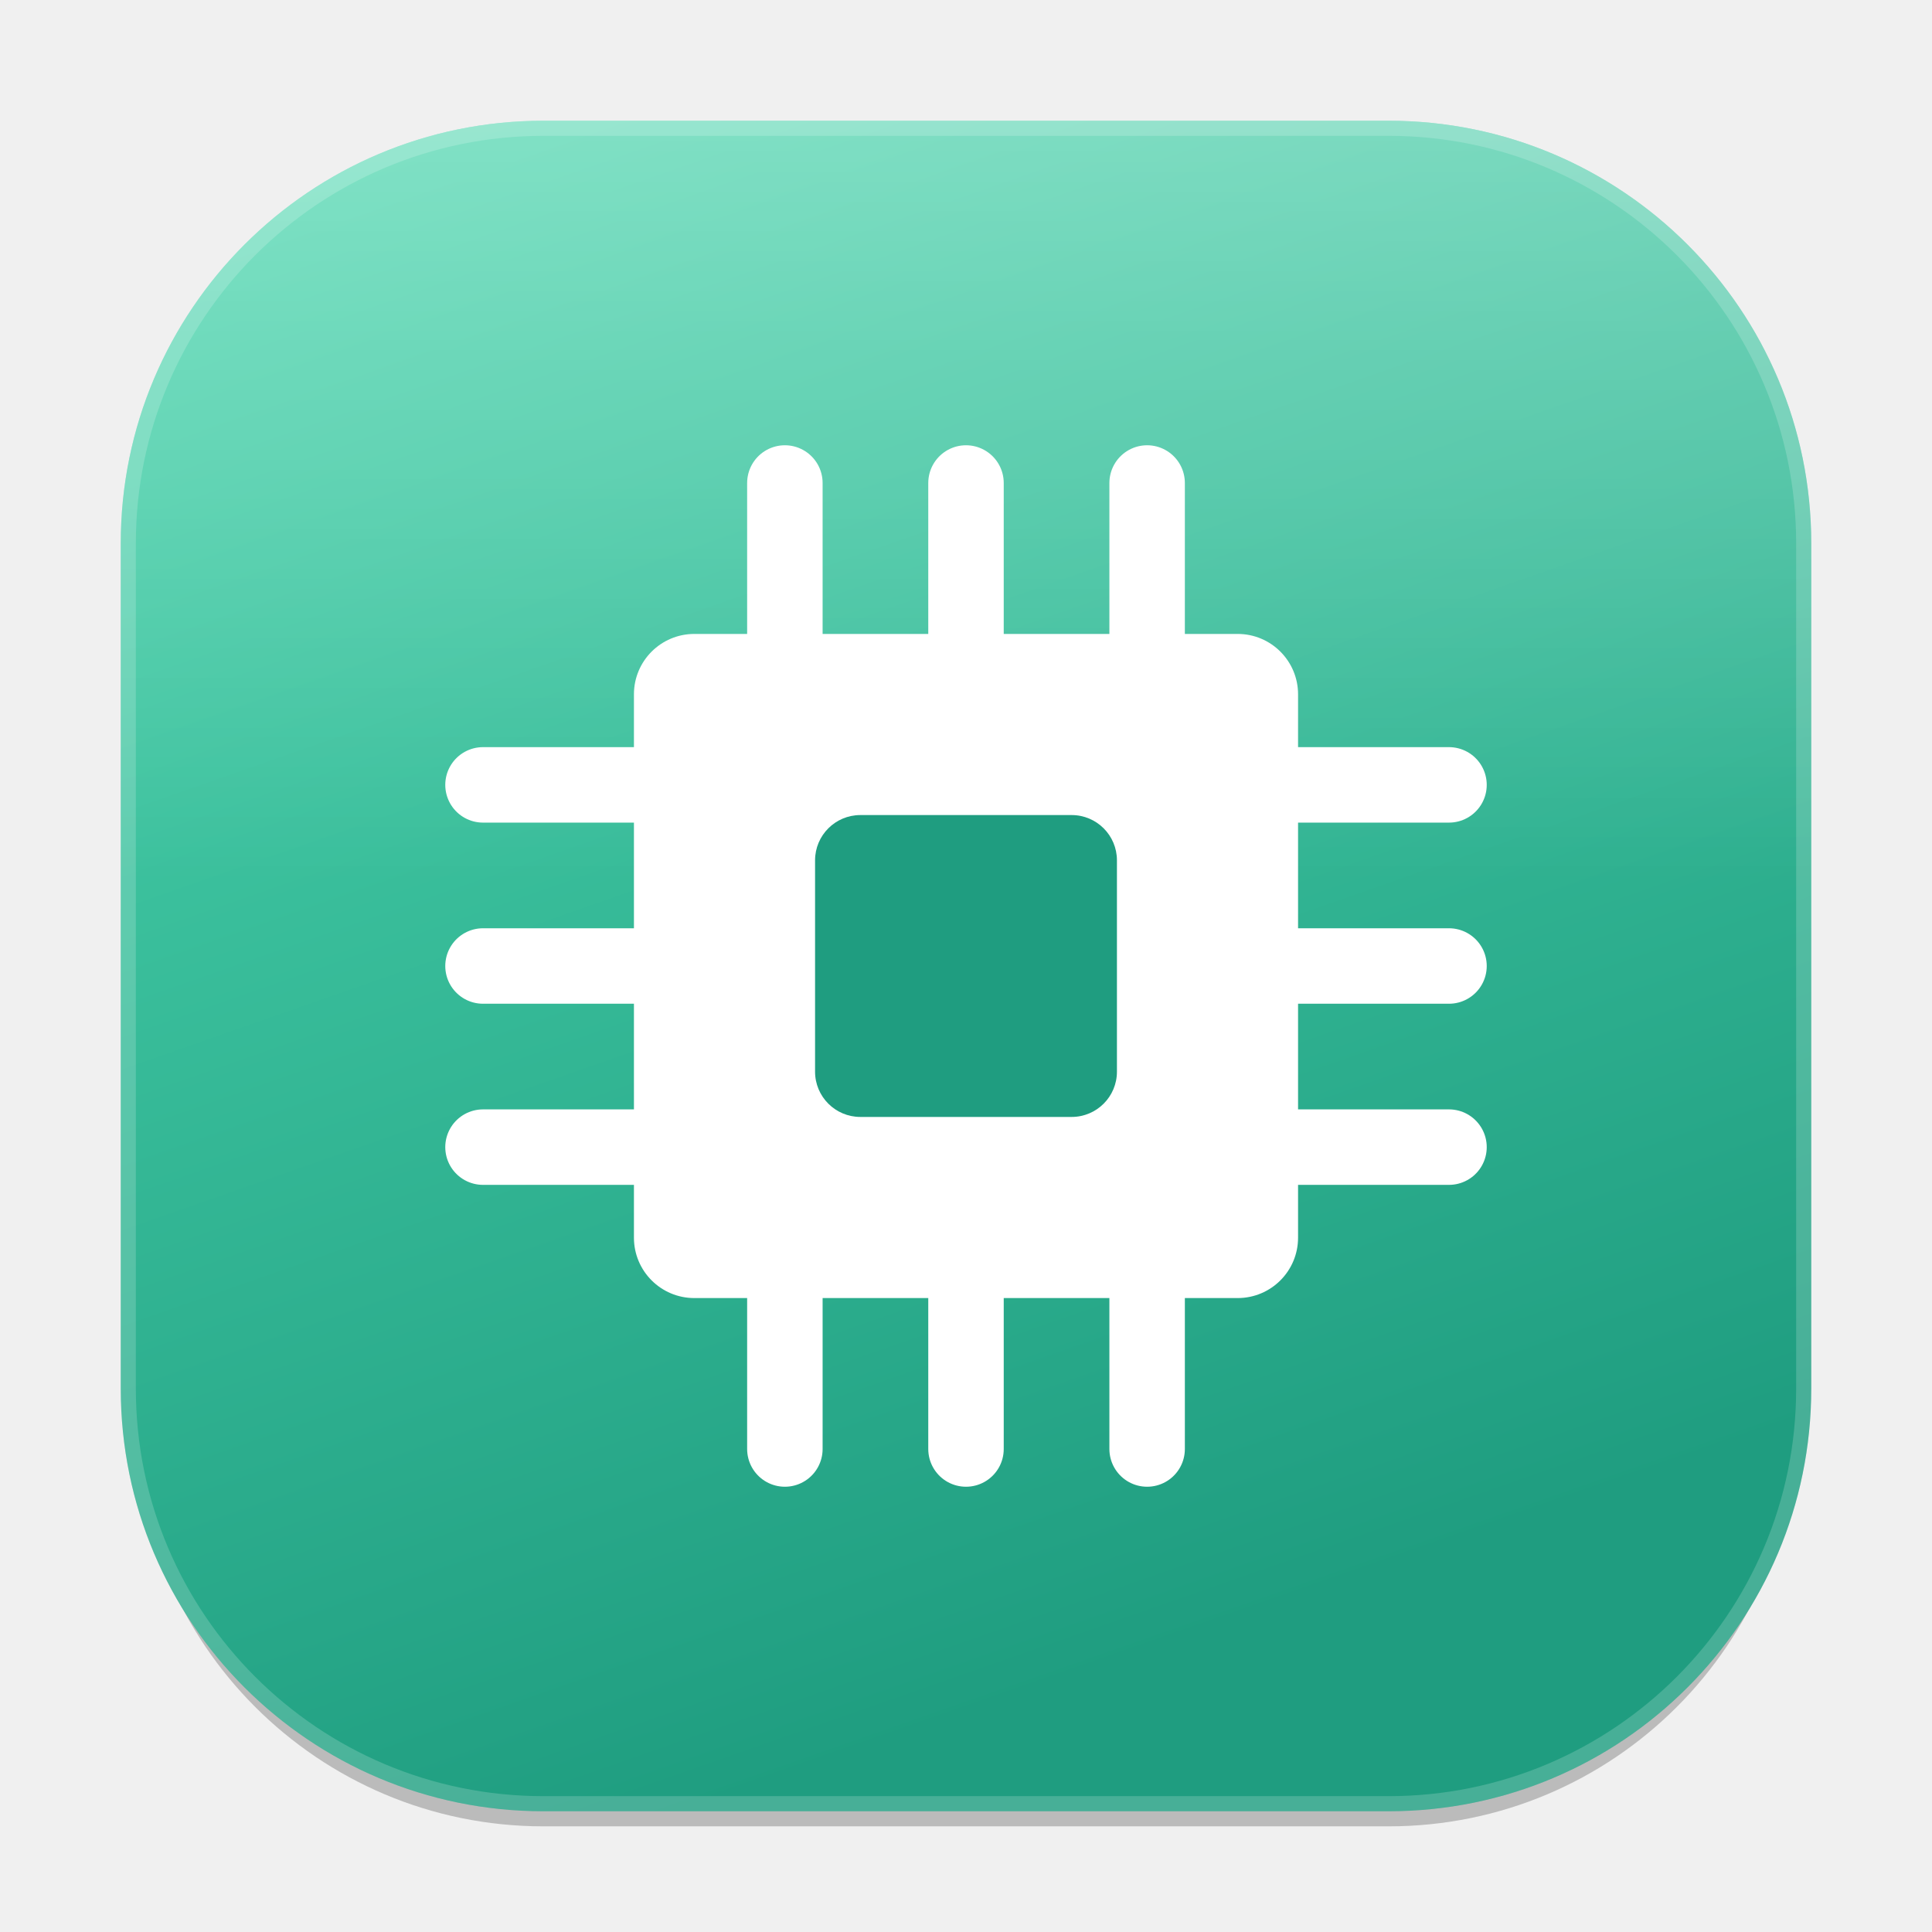
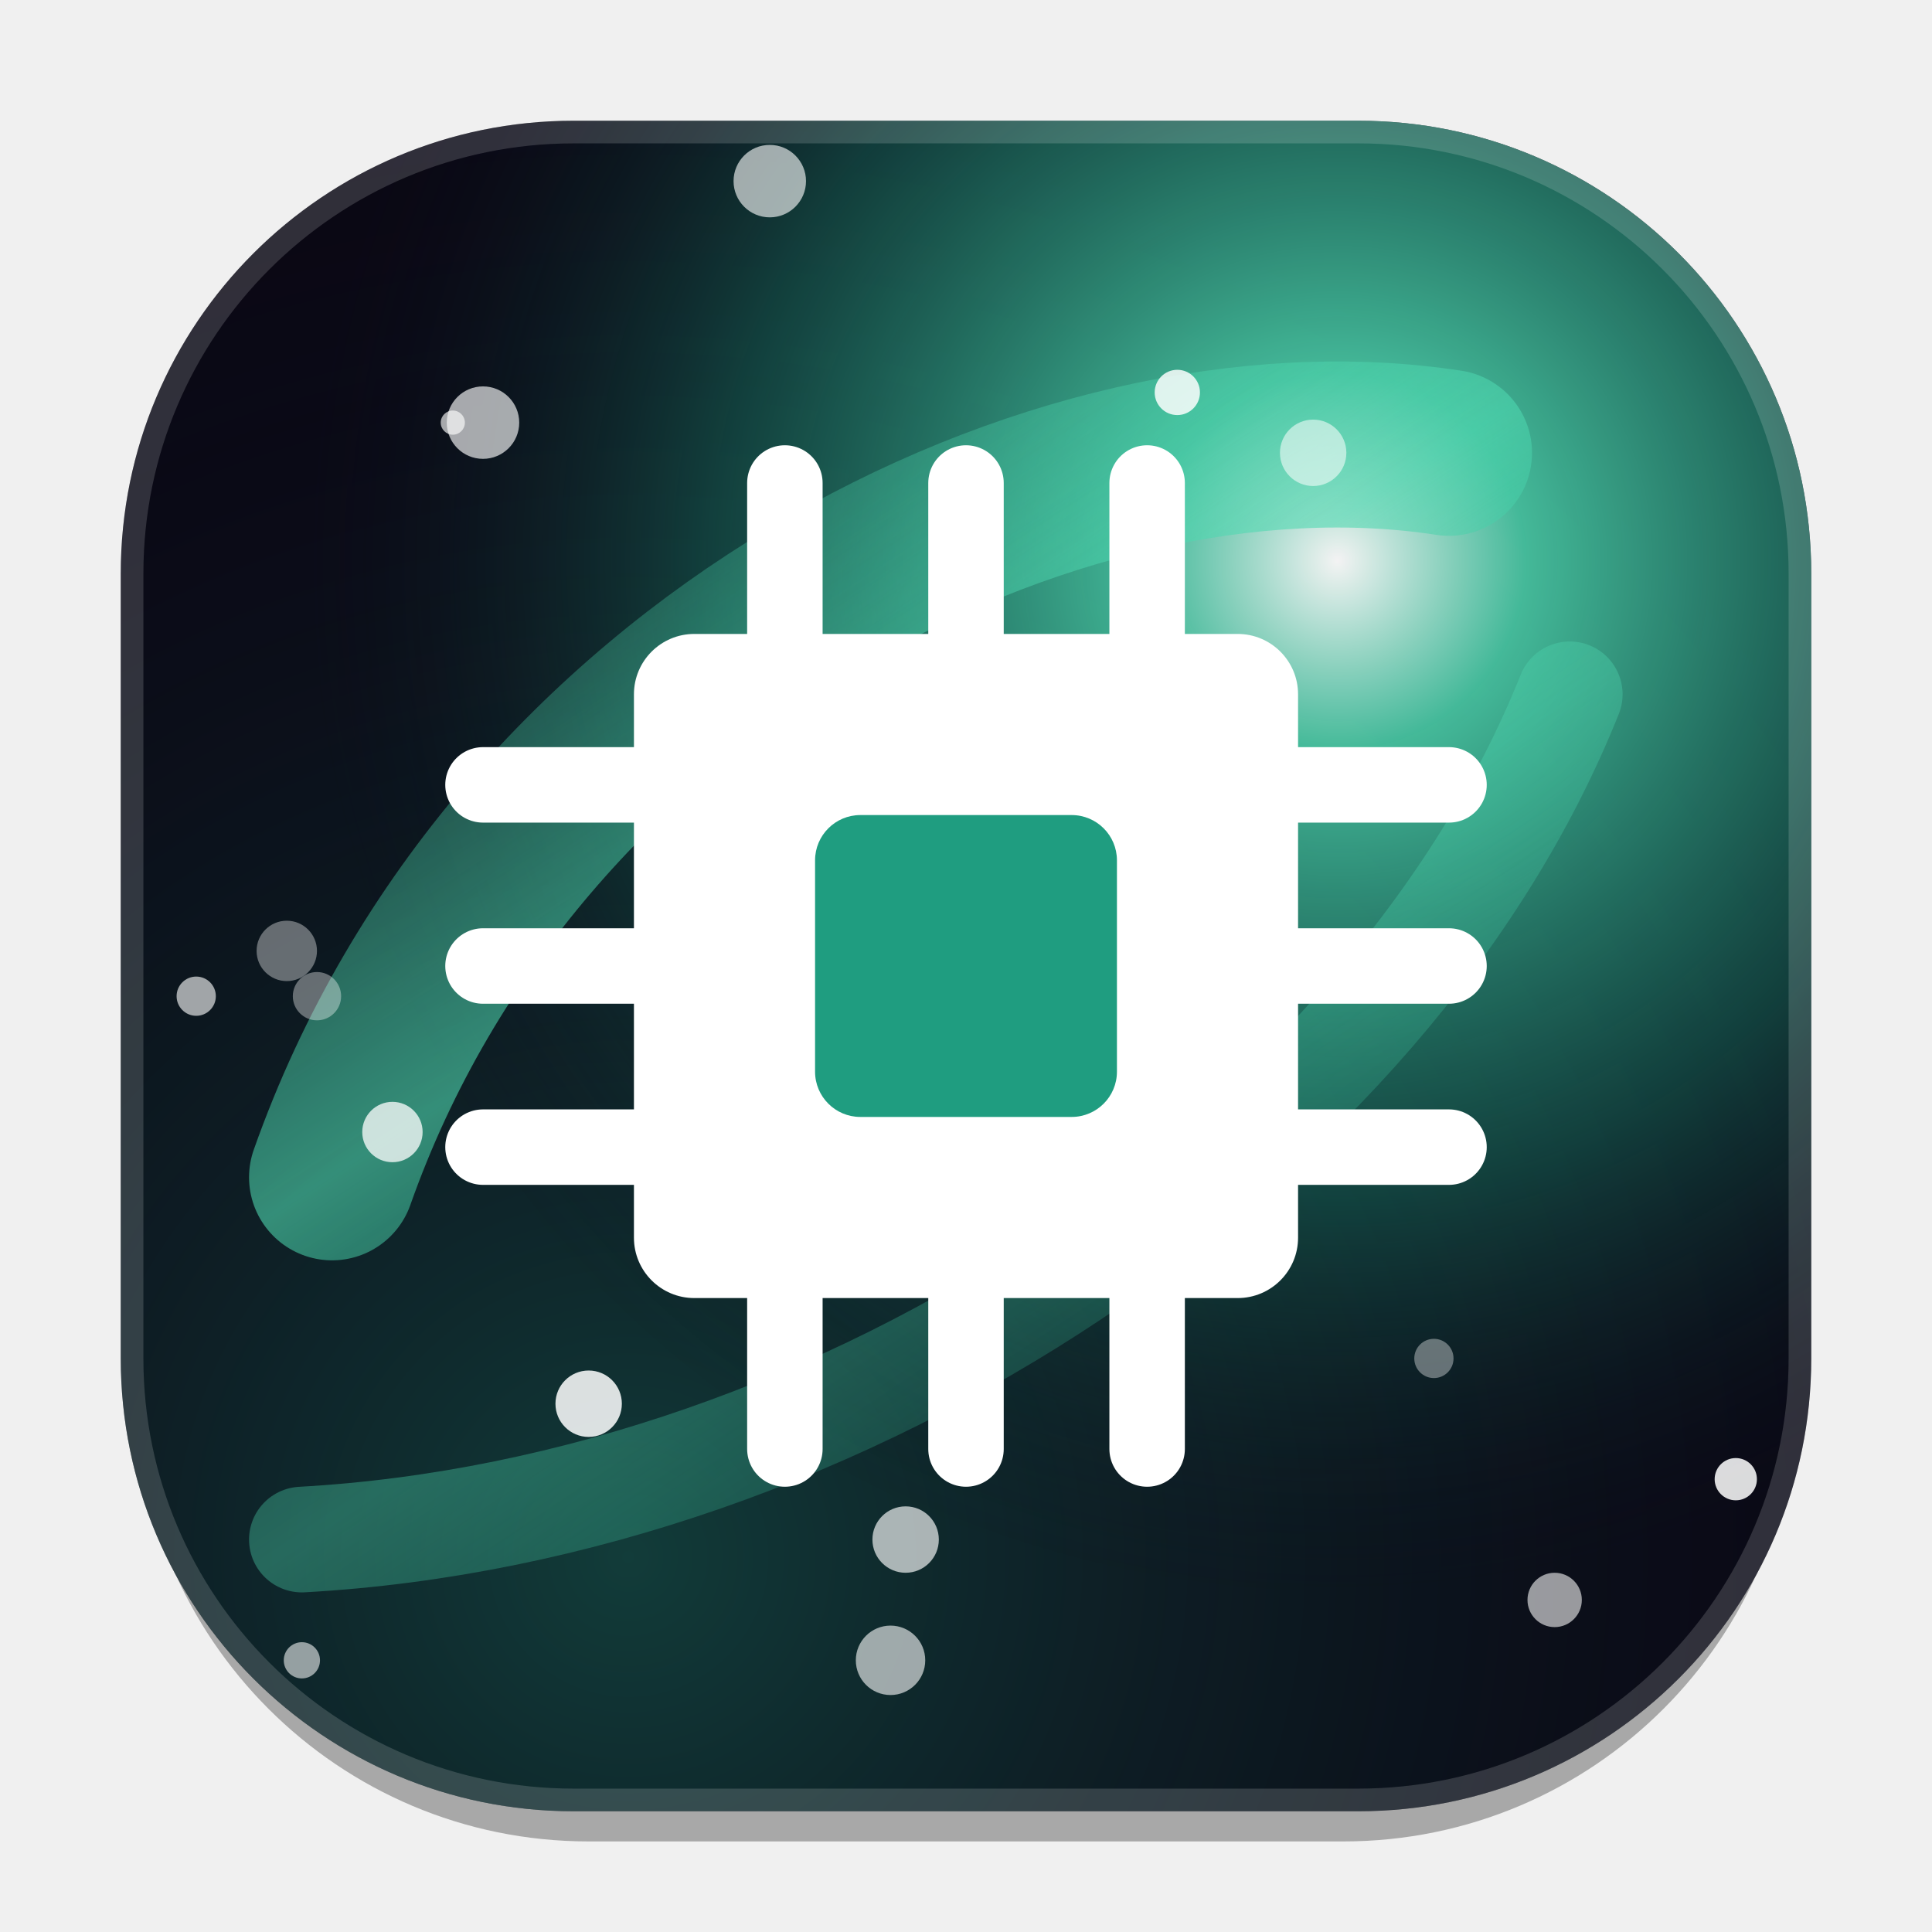
<svg xmlns="http://www.w3.org/2000/svg" width="128" height="128" viewBox="0 0 128 128">
  <defs>
-     <linearGradient id="bg" x1="0" y1="0" x2="0.35" y2="1">
-       <stop offset="0" stop-color="#4ed8b0" />
-       <stop offset="1" stop-color="#1f9d80" />
+     <radialGradient id="core" cx="0.72" cy="0.26" r="0.62">
+       <stop offset="0" stop-color="#fff" stop-opacity="0.95" />
+       <stop offset="0.18" stop-color="#4ed8b0" stop-opacity="0.85" />
+       <stop offset="0.6" stop-color="#1f9d80" stop-opacity="0.35" />
+       <stop offset="1" stop-color="#0a0714" stop-opacity="0" />
+     </radialGradient>
+     <radialGradient id="deep" cx="0.3" cy="0.85" r="0.9">
+       <stop offset="0" stop-color="#1f9d80" stop-opacity="0.35" />
+       <stop offset="1" stop-color="#0a0714" stop-opacity="0" />
+     </radialGradient>
+     <linearGradient id="arm" x1="0" y1="0" x2="1" y2="1">
+       <stop offset="0" stop-color="#4ed8b0" stop-opacity="0" />
+       <stop offset="0.5" stop-color="#4ed8b0" stop-opacity="0.75" />
+       <stop offset="1" stop-color="#1f9d80" stop-opacity="0" />
    </linearGradient>
-     <linearGradient id="hl" x1="0" y1="0" x2="0" y2="1">
-       <stop offset="0" stop-color="#fff" stop-opacity=".30" />
-       <stop offset=".45" stop-color="#fff" stop-opacity="0" />
-     </linearGradient>
+     <clipPath id="plate">
+       <rect x="8" y="8" width="112" height="112" rx="30" />
+     </clipPath>
  </defs>
-   <rect x="9" y="11" width="110" height="110" rx="27" fill="#000" opacity=".22" />
-   <rect x="8" y="8" width="112" height="112" rx="28" fill="url(#bg)" />
-   <rect x="8" y="8" width="112" height="112" rx="28" fill="url(#hl)" />
-   <rect x="8.5" y="8.5" width="111" height="111" rx="27.5" fill="none" stroke="#fff" stroke-opacity=".18" />
+   <rect x="9" y="12" width="110" height="110" rx="30" fill="#000" opacity=".3" />
+   <rect x="8" y="8" width="112" height="112" rx="30" fill="#0a0714" />
+   <g clip-path="url(#plate)">
+     <rect x="8" y="8" width="112" height="112" fill="url(#deep)" />
+     <rect x="8" y="8" width="112" height="112" fill="url(#core)" />
+     <path d="M96 30C70 26 34 44 22 78" fill="none" stroke="url(#arm)" stroke-width="11" stroke-linecap="round" opacity=".8" />
+     <path d="M104 46C92 76 56 100 20 102" fill="none" stroke="url(#arm)" stroke-width="7" stroke-linecap="round" opacity=".5" />
+     <circle cx="87" cy="30" r="2.2" fill="#fff" opacity="0.55" />
+     <circle cx="20" cy="110" r="1.2" fill="#fff" opacity="0.56" />
+     <circle cx="21" cy="66" r="1.6" fill="#fff" opacity="0.37" />
+     <circle cx="26" cy="75" r="2.0" fill="#fff" opacity="0.75" />
+     <circle cx="19" cy="63" r="2.0" fill="#fff" opacity="0.37" />
+     <circle cx="78" cy="26" r="1.5" fill="#fff" opacity="0.83" />
+     <circle cx="103" cy="106" r="1.8" fill="#fff" opacity="0.58" />
+     <circle cx="32" cy="28" r="2.4" fill="#fff" opacity="0.64" />
+     <circle cx="30" cy="28" r="0.8" fill="#fff" opacity="0.64" />
+     <circle cx="60" cy="102" r="2.2" fill="#fff" opacity="0.65" />
+     <circle cx="39" cy="93" r="2.2" fill="#fff" opacity="0.85" />
+     <circle cx="59" cy="110" r="2.3" fill="#fff" opacity="0.60" />
+     <circle cx="51" cy="12" r="2.4" fill="#fff" opacity="0.61" />
+     <circle cx="95" cy="90" r="1.3" fill="#fff" opacity="0.37" />
+     <circle cx="115" cy="98" r="1.4" fill="#fff" opacity="0.85" />
+     <circle cx="13" cy="66" r="1.3" fill="#fff" opacity="0.61" />
+   </g>
+   <rect x="8.75" y="8.75" width="110.5" height="110.5" rx="29.25" fill="none" stroke="#fff" stroke-opacity=".16" stroke-width="1.5" />
  <path d="M42 46a4 4 0 0 1 4-4h36a4 4 0 0 1 4 4v36a4 4 0 0 1-4 4H46a4 4 0 0 1-4-4z" fill="#ffffff" />
  <path d="M52 32v10M52 86v10" fill="none" stroke="#ffffff" stroke-width="5" stroke-linecap="round" stroke-linejoin="round" />
  <path d="M64 32v10M64 86v10" fill="none" stroke="#ffffff" stroke-width="5" stroke-linecap="round" stroke-linejoin="round" />
  <path d="M76 32v10M76 86v10" fill="none" stroke="#ffffff" stroke-width="5" stroke-linecap="round" stroke-linejoin="round" />
  <path d="M32 52h10M86 52h10" fill="none" stroke="#ffffff" stroke-width="5" stroke-linecap="round" stroke-linejoin="round" />
  <path d="M32 64h10M86 64h10" fill="none" stroke="#ffffff" stroke-width="5" stroke-linecap="round" stroke-linejoin="round" />
  <path d="M32 76h10M86 76h10" fill="none" stroke="#ffffff" stroke-width="5" stroke-linecap="round" stroke-linejoin="round" />
  <rect x="54" y="54" width="20" height="20" rx="3" fill="#1f9d80" />
</svg>
